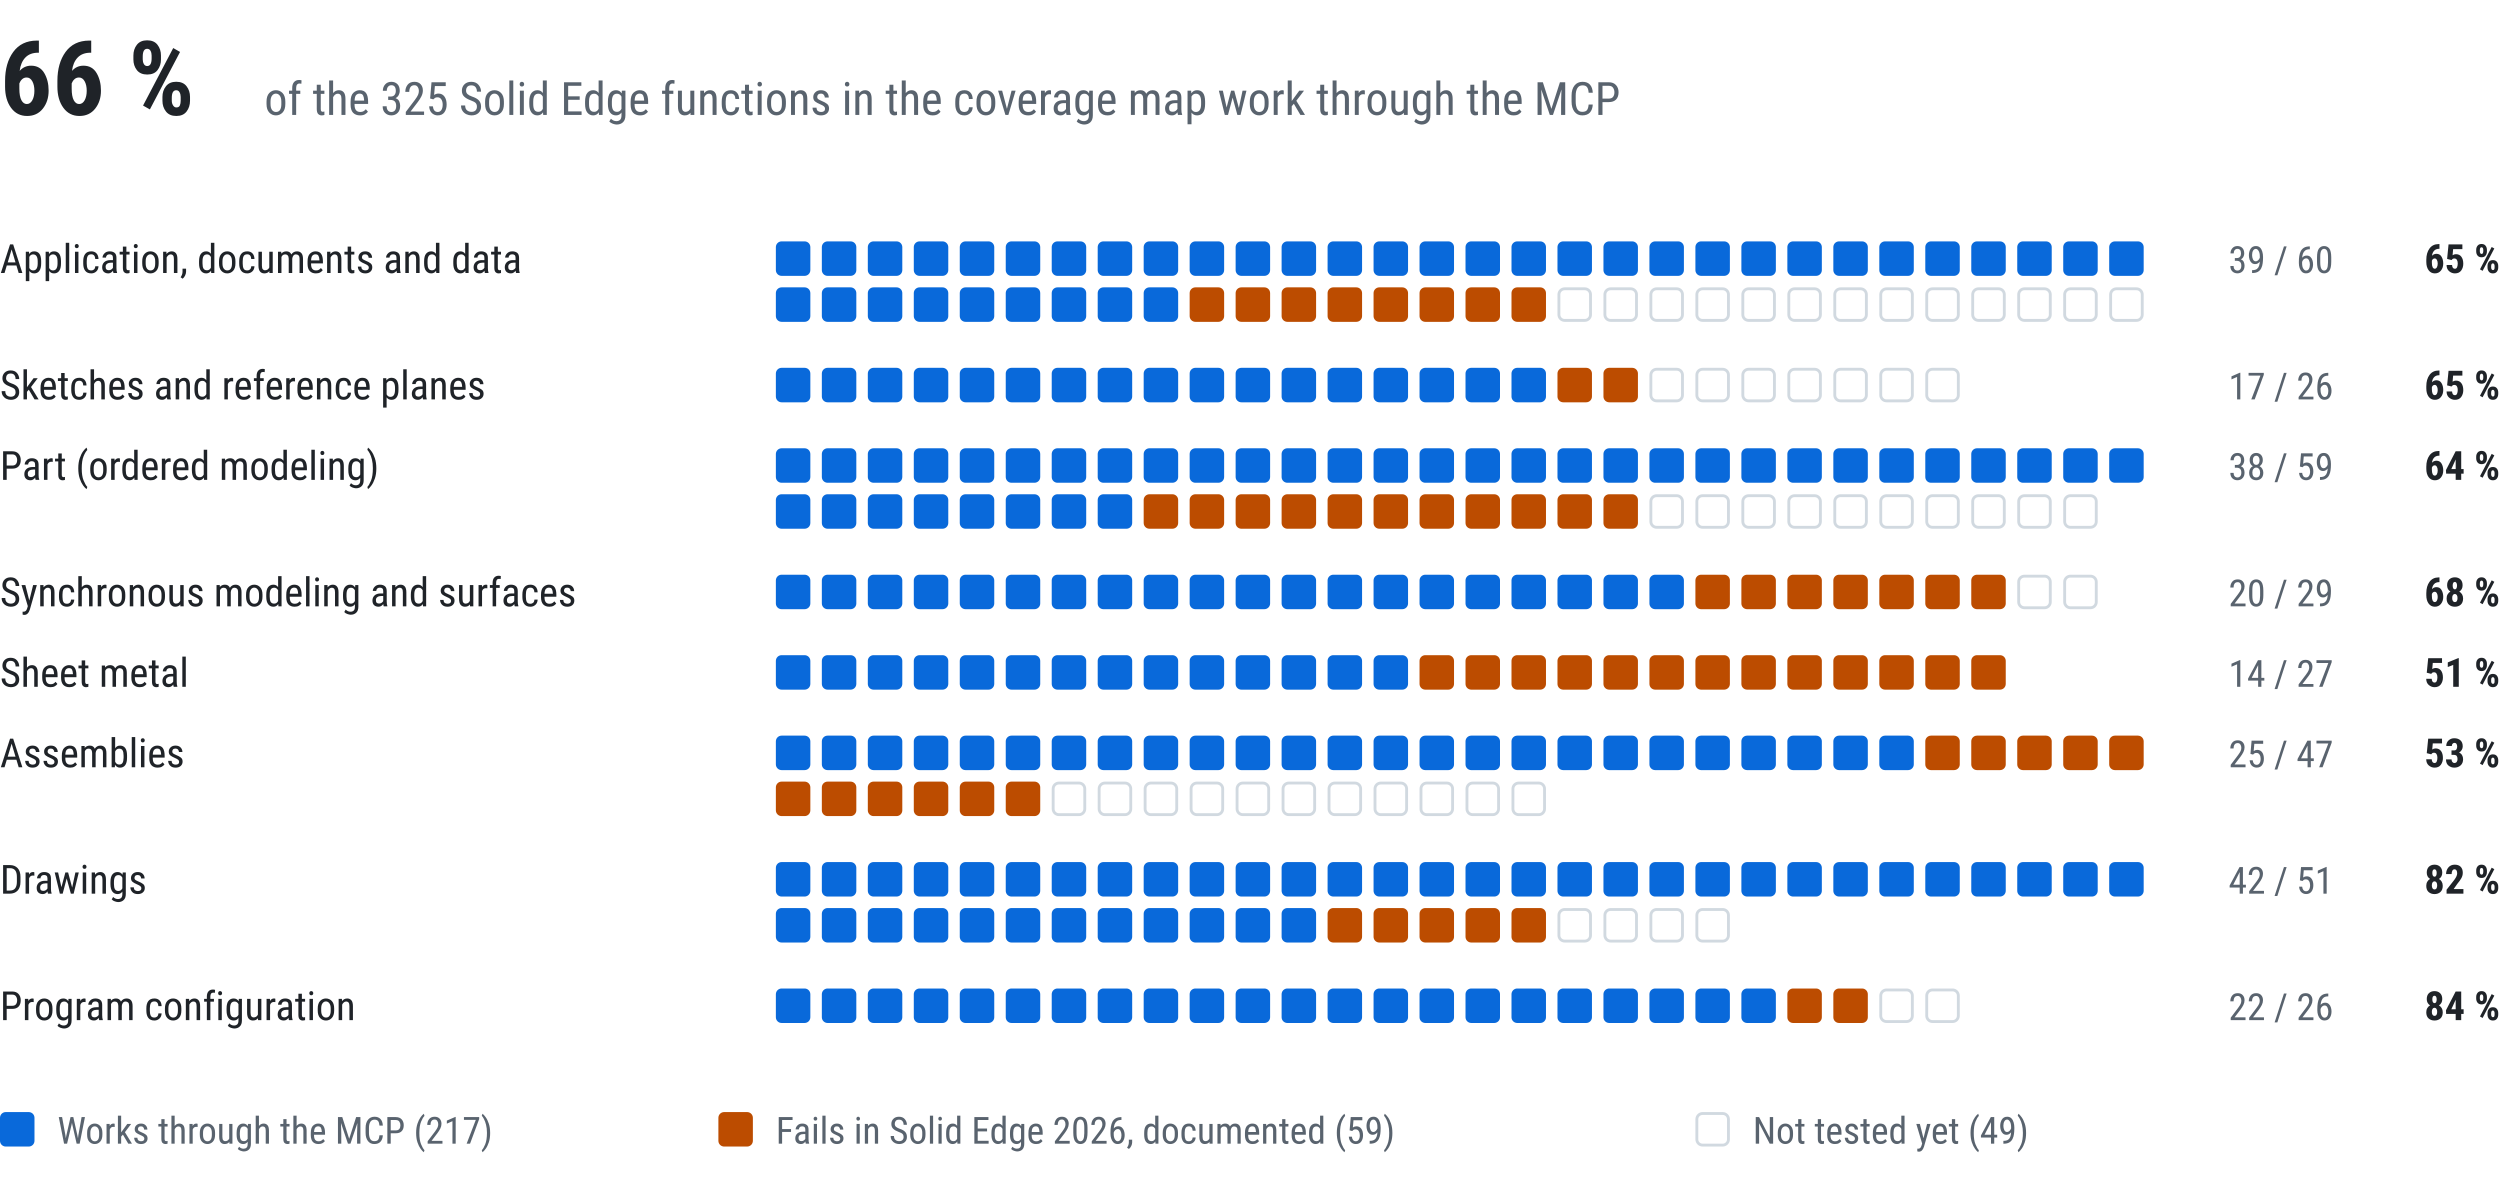
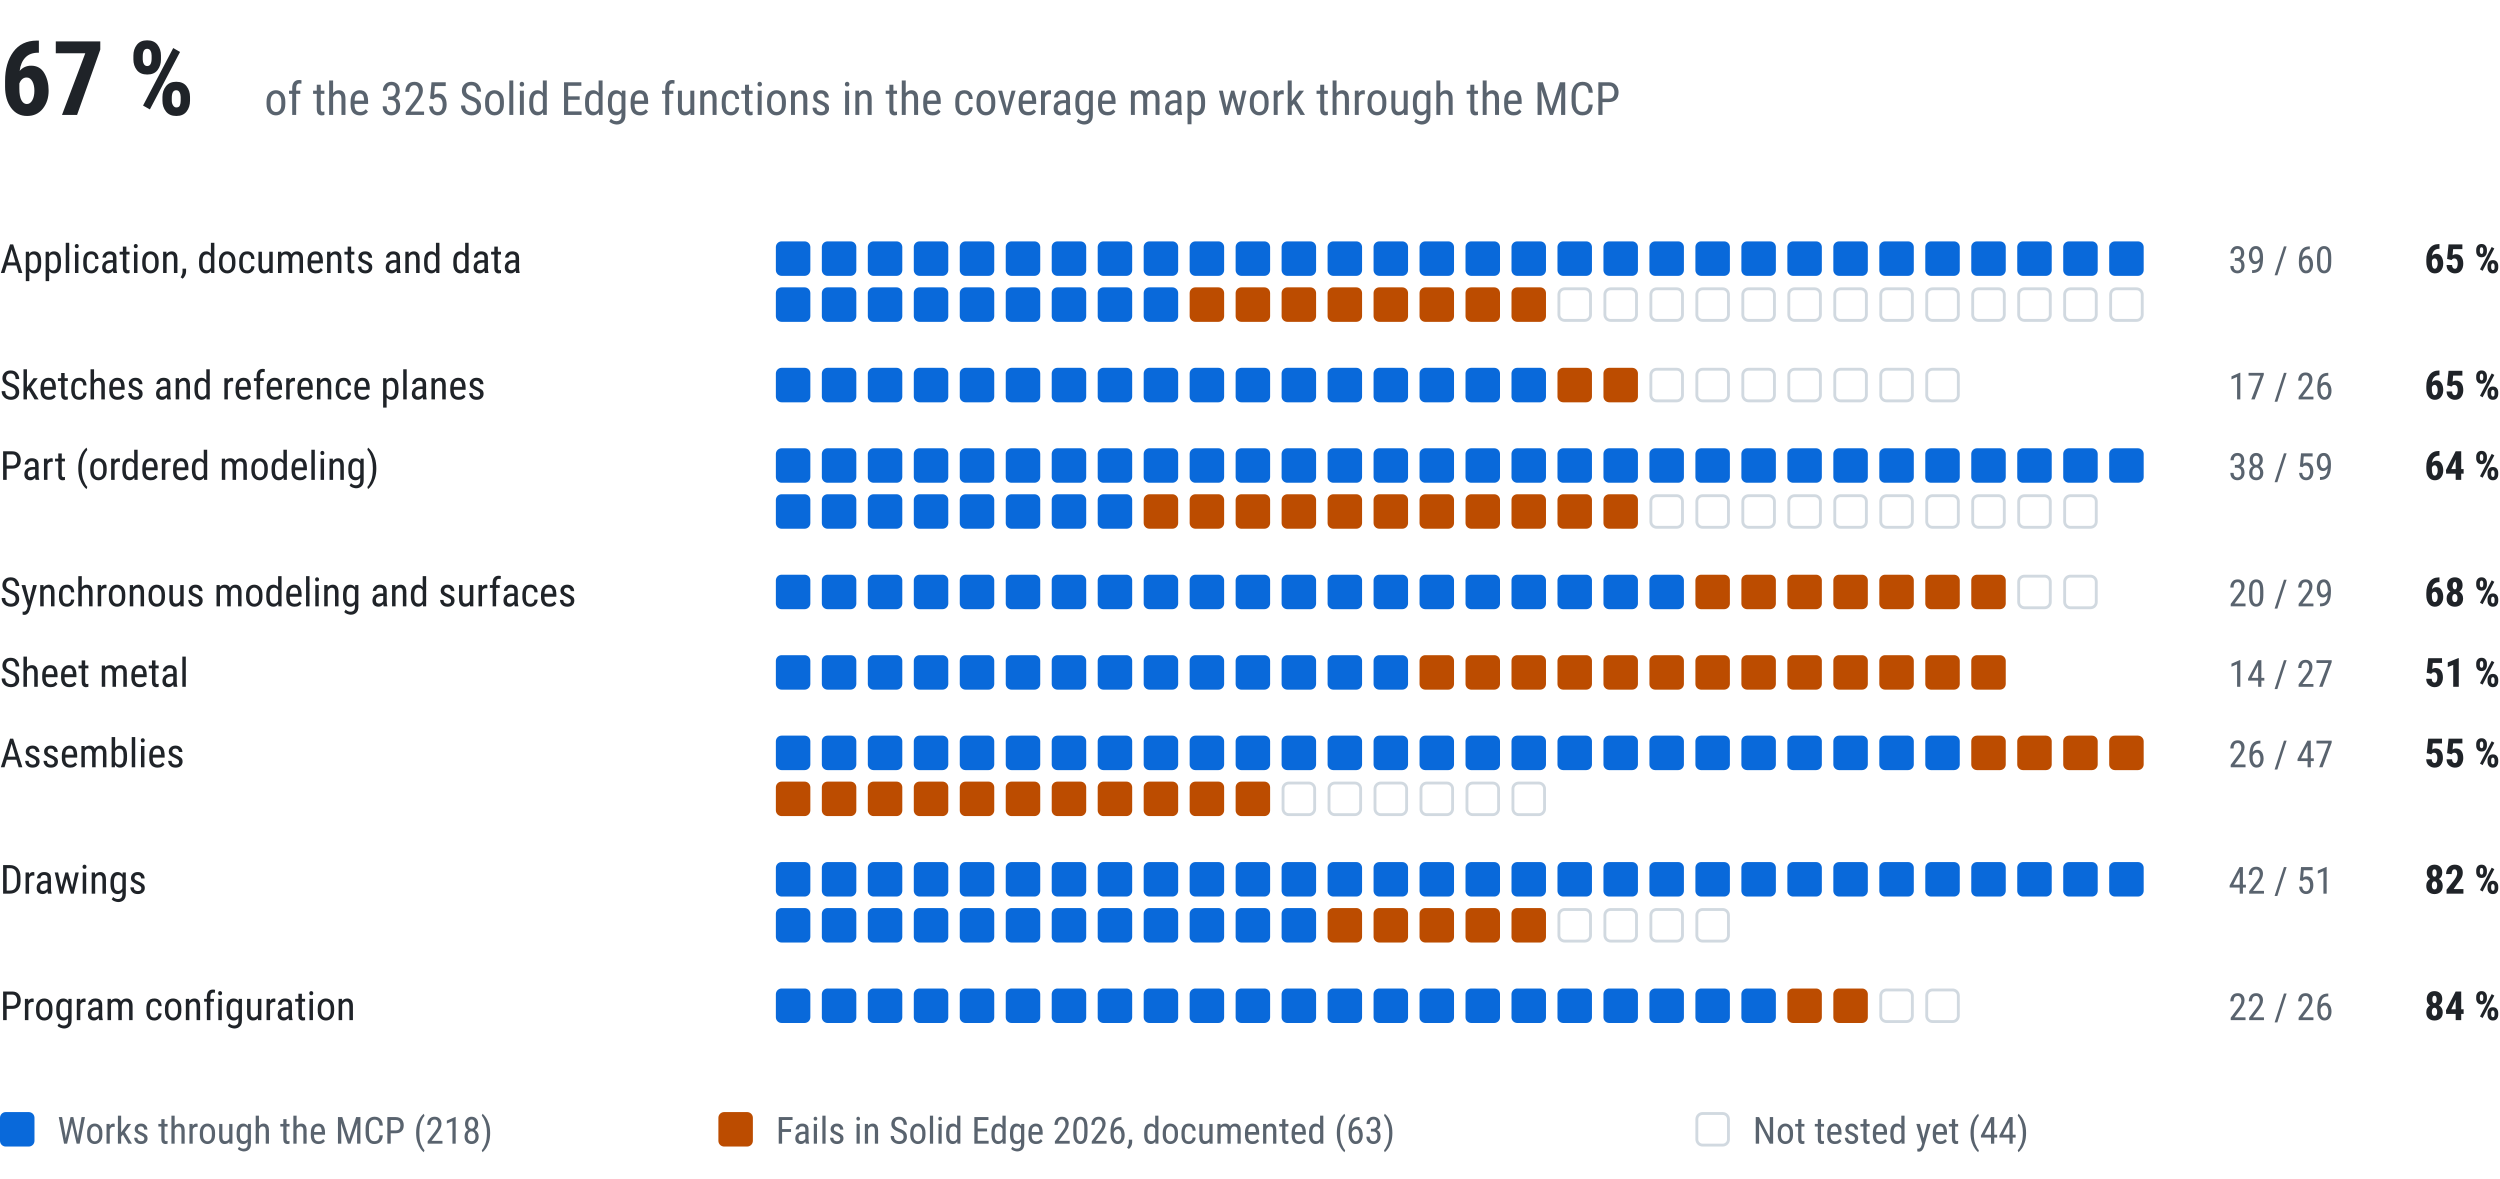
<svg xmlns="http://www.w3.org/2000/svg" width="870" height="410" viewBox="0 0 870 410" role="img" aria-labelledby="title desc">
  <g font-family="Bahnschrift, 'DIN Alternate', 'DIN 1451', D-DIN, Barlow, 'Roboto Condensed', 'Arial Narrow', sans-serif">
-     <text x="0" y="40" font-size="36" font-weight="600" fill="#1f2328">66 %</text>
+     <text x="0" y="40" font-size="36" font-weight="600" fill="#1f2328">67 %</text>
    <text x="92" y="40" font-size="16" fill="#59636e">of the 325 Solid Edge functions in the coverage map work through the MCP</text>
    <text x="0" y="95" font-size="14" fill="#1f2328">Application, documents and data</text>
    <rect x="270" y="84" width="12" height="12" rx="2" fill="#0969da" />
    <rect x="286" y="84" width="12" height="12" rx="2" fill="#0969da" />
    <rect x="302" y="84" width="12" height="12" rx="2" fill="#0969da" />
    <rect x="318" y="84" width="12" height="12" rx="2" fill="#0969da" />
    <rect x="334" y="84" width="12" height="12" rx="2" fill="#0969da" />
    <rect x="350" y="84" width="12" height="12" rx="2" fill="#0969da" />
    <rect x="366" y="84" width="12" height="12" rx="2" fill="#0969da" />
    <rect x="382" y="84" width="12" height="12" rx="2" fill="#0969da" />
    <rect x="398" y="84" width="12" height="12" rx="2" fill="#0969da" />
    <rect x="414" y="84" width="12" height="12" rx="2" fill="#0969da" />
    <rect x="430" y="84" width="12" height="12" rx="2" fill="#0969da" />
    <rect x="446" y="84" width="12" height="12" rx="2" fill="#0969da" />
    <rect x="462" y="84" width="12" height="12" rx="2" fill="#0969da" />
    <rect x="478" y="84" width="12" height="12" rx="2" fill="#0969da" />
    <rect x="494" y="84" width="12" height="12" rx="2" fill="#0969da" />
    <rect x="510" y="84" width="12" height="12" rx="2" fill="#0969da" />
    <rect x="526" y="84" width="12" height="12" rx="2" fill="#0969da" />
    <rect x="542" y="84" width="12" height="12" rx="2" fill="#0969da" />
    <rect x="558" y="84" width="12" height="12" rx="2" fill="#0969da" />
    <rect x="574" y="84" width="12" height="12" rx="2" fill="#0969da" />
    <rect x="590" y="84" width="12" height="12" rx="2" fill="#0969da" />
    <rect x="606" y="84" width="12" height="12" rx="2" fill="#0969da" />
    <rect x="622" y="84" width="12" height="12" rx="2" fill="#0969da" />
    <rect x="638" y="84" width="12" height="12" rx="2" fill="#0969da" />
    <rect x="654" y="84" width="12" height="12" rx="2" fill="#0969da" />
    <rect x="670" y="84" width="12" height="12" rx="2" fill="#0969da" />
    <rect x="686" y="84" width="12" height="12" rx="2" fill="#0969da" />
    <rect x="702" y="84" width="12" height="12" rx="2" fill="#0969da" />
    <rect x="718" y="84" width="12" height="12" rx="2" fill="#0969da" />
    <rect x="734" y="84" width="12" height="12" rx="2" fill="#0969da" />
    <rect x="270" y="100" width="12" height="12" rx="2" fill="#0969da" />
    <rect x="286" y="100" width="12" height="12" rx="2" fill="#0969da" />
    <rect x="302" y="100" width="12" height="12" rx="2" fill="#0969da" />
    <rect x="318" y="100" width="12" height="12" rx="2" fill="#0969da" />
    <rect x="334" y="100" width="12" height="12" rx="2" fill="#0969da" />
    <rect x="350" y="100" width="12" height="12" rx="2" fill="#0969da" />
    <rect x="366" y="100" width="12" height="12" rx="2" fill="#0969da" />
    <rect x="382" y="100" width="12" height="12" rx="2" fill="#0969da" />
    <rect x="398" y="100" width="12" height="12" rx="2" fill="#0969da" />
    <rect x="414" y="100" width="12" height="12" rx="2" fill="#bc4c00" />
    <rect x="430" y="100" width="12" height="12" rx="2" fill="#bc4c00" />
    <rect x="446" y="100" width="12" height="12" rx="2" fill="#bc4c00" />
    <rect x="462" y="100" width="12" height="12" rx="2" fill="#bc4c00" />
    <rect x="478" y="100" width="12" height="12" rx="2" fill="#bc4c00" />
    <rect x="494" y="100" width="12" height="12" rx="2" fill="#bc4c00" />
    <rect x="510" y="100" width="12" height="12" rx="2" fill="#bc4c00" />
    <rect x="526" y="100" width="12" height="12" rx="2" fill="#bc4c00" />
    <rect x="542.5" y="100.5" width="11" height="11" rx="2" fill="none" stroke="#d1d9e0" />
    <rect x="558.5" y="100.5" width="11" height="11" rx="2" fill="none" stroke="#d1d9e0" />
    <rect x="574.5" y="100.5" width="11" height="11" rx="2" fill="none" stroke="#d1d9e0" />
    <rect x="590.5" y="100.5" width="11" height="11" rx="2" fill="none" stroke="#d1d9e0" />
    <rect x="606.5" y="100.5" width="11" height="11" rx="2" fill="none" stroke="#d1d9e0" />
    <rect x="622.5" y="100.5" width="11" height="11" rx="2" fill="none" stroke="#d1d9e0" />
    <rect x="638.5" y="100.5" width="11" height="11" rx="2" fill="none" stroke="#d1d9e0" />
    <rect x="654.5" y="100.5" width="11" height="11" rx="2" fill="none" stroke="#d1d9e0" />
    <rect x="670.5" y="100.5" width="11" height="11" rx="2" fill="none" stroke="#d1d9e0" />
    <rect x="686.5" y="100.5" width="11" height="11" rx="2" fill="none" stroke="#d1d9e0" />
    <rect x="702.5" y="100.5" width="11" height="11" rx="2" fill="none" stroke="#d1d9e0" />
    <rect x="718.5" y="100.5" width="11" height="11" rx="2" fill="none" stroke="#d1d9e0" />
    <rect x="734.5" y="100.5" width="11" height="11" rx="2" fill="none" stroke="#d1d9e0" />
    <text x="812" y="95" font-size="13" text-anchor="end" fill="#59636e">39 / 60</text>
    <text x="870" y="95" font-size="14" font-weight="600" text-anchor="end" fill="#1f2328">65 %</text>
    <text x="0" y="139" font-size="14" fill="#1f2328">Sketches and reference planes</text>
    <rect x="270" y="128" width="12" height="12" rx="2" fill="#0969da" />
    <rect x="286" y="128" width="12" height="12" rx="2" fill="#0969da" />
    <rect x="302" y="128" width="12" height="12" rx="2" fill="#0969da" />
    <rect x="318" y="128" width="12" height="12" rx="2" fill="#0969da" />
    <rect x="334" y="128" width="12" height="12" rx="2" fill="#0969da" />
    <rect x="350" y="128" width="12" height="12" rx="2" fill="#0969da" />
    <rect x="366" y="128" width="12" height="12" rx="2" fill="#0969da" />
    <rect x="382" y="128" width="12" height="12" rx="2" fill="#0969da" />
    <rect x="398" y="128" width="12" height="12" rx="2" fill="#0969da" />
    <rect x="414" y="128" width="12" height="12" rx="2" fill="#0969da" />
    <rect x="430" y="128" width="12" height="12" rx="2" fill="#0969da" />
    <rect x="446" y="128" width="12" height="12" rx="2" fill="#0969da" />
    <rect x="462" y="128" width="12" height="12" rx="2" fill="#0969da" />
    <rect x="478" y="128" width="12" height="12" rx="2" fill="#0969da" />
    <rect x="494" y="128" width="12" height="12" rx="2" fill="#0969da" />
    <rect x="510" y="128" width="12" height="12" rx="2" fill="#0969da" />
    <rect x="526" y="128" width="12" height="12" rx="2" fill="#0969da" />
    <rect x="542" y="128" width="12" height="12" rx="2" fill="#bc4c00" />
    <rect x="558" y="128" width="12" height="12" rx="2" fill="#bc4c00" />
    <rect x="574.5" y="128.5" width="11" height="11" rx="2" fill="none" stroke="#d1d9e0" />
    <rect x="590.5" y="128.5" width="11" height="11" rx="2" fill="none" stroke="#d1d9e0" />
    <rect x="606.5" y="128.5" width="11" height="11" rx="2" fill="none" stroke="#d1d9e0" />
    <rect x="622.5" y="128.5" width="11" height="11" rx="2" fill="none" stroke="#d1d9e0" />
    <rect x="638.5" y="128.5" width="11" height="11" rx="2" fill="none" stroke="#d1d9e0" />
    <rect x="654.5" y="128.5" width="11" height="11" rx="2" fill="none" stroke="#d1d9e0" />
    <rect x="670.5" y="128.5" width="11" height="11" rx="2" fill="none" stroke="#d1d9e0" />
    <text x="812" y="139" font-size="13" text-anchor="end" fill="#59636e">17 / 26</text>
    <text x="870" y="139" font-size="14" font-weight="600" text-anchor="end" fill="#1f2328">65 %</text>
    <text x="0" y="167" font-size="14" fill="#1f2328">Part (ordered modeling)</text>
    <rect x="270" y="156" width="12" height="12" rx="2" fill="#0969da" />
    <rect x="286" y="156" width="12" height="12" rx="2" fill="#0969da" />
    <rect x="302" y="156" width="12" height="12" rx="2" fill="#0969da" />
    <rect x="318" y="156" width="12" height="12" rx="2" fill="#0969da" />
    <rect x="334" y="156" width="12" height="12" rx="2" fill="#0969da" />
    <rect x="350" y="156" width="12" height="12" rx="2" fill="#0969da" />
    <rect x="366" y="156" width="12" height="12" rx="2" fill="#0969da" />
    <rect x="382" y="156" width="12" height="12" rx="2" fill="#0969da" />
    <rect x="398" y="156" width="12" height="12" rx="2" fill="#0969da" />
    <rect x="414" y="156" width="12" height="12" rx="2" fill="#0969da" />
    <rect x="430" y="156" width="12" height="12" rx="2" fill="#0969da" />
    <rect x="446" y="156" width="12" height="12" rx="2" fill="#0969da" />
    <rect x="462" y="156" width="12" height="12" rx="2" fill="#0969da" />
    <rect x="478" y="156" width="12" height="12" rx="2" fill="#0969da" />
    <rect x="494" y="156" width="12" height="12" rx="2" fill="#0969da" />
    <rect x="510" y="156" width="12" height="12" rx="2" fill="#0969da" />
    <rect x="526" y="156" width="12" height="12" rx="2" fill="#0969da" />
    <rect x="542" y="156" width="12" height="12" rx="2" fill="#0969da" />
    <rect x="558" y="156" width="12" height="12" rx="2" fill="#0969da" />
    <rect x="574" y="156" width="12" height="12" rx="2" fill="#0969da" />
    <rect x="590" y="156" width="12" height="12" rx="2" fill="#0969da" />
    <rect x="606" y="156" width="12" height="12" rx="2" fill="#0969da" />
    <rect x="622" y="156" width="12" height="12" rx="2" fill="#0969da" />
    <rect x="638" y="156" width="12" height="12" rx="2" fill="#0969da" />
    <rect x="654" y="156" width="12" height="12" rx="2" fill="#0969da" />
    <rect x="670" y="156" width="12" height="12" rx="2" fill="#0969da" />
    <rect x="686" y="156" width="12" height="12" rx="2" fill="#0969da" />
    <rect x="702" y="156" width="12" height="12" rx="2" fill="#0969da" />
    <rect x="718" y="156" width="12" height="12" rx="2" fill="#0969da" />
    <rect x="734" y="156" width="12" height="12" rx="2" fill="#0969da" />
    <rect x="270" y="172" width="12" height="12" rx="2" fill="#0969da" />
    <rect x="286" y="172" width="12" height="12" rx="2" fill="#0969da" />
    <rect x="302" y="172" width="12" height="12" rx="2" fill="#0969da" />
    <rect x="318" y="172" width="12" height="12" rx="2" fill="#0969da" />
    <rect x="334" y="172" width="12" height="12" rx="2" fill="#0969da" />
    <rect x="350" y="172" width="12" height="12" rx="2" fill="#0969da" />
    <rect x="366" y="172" width="12" height="12" rx="2" fill="#0969da" />
    <rect x="382" y="172" width="12" height="12" rx="2" fill="#0969da" />
    <rect x="398" y="172" width="12" height="12" rx="2" fill="#bc4c00" />
    <rect x="414" y="172" width="12" height="12" rx="2" fill="#bc4c00" />
    <rect x="430" y="172" width="12" height="12" rx="2" fill="#bc4c00" />
    <rect x="446" y="172" width="12" height="12" rx="2" fill="#bc4c00" />
    <rect x="462" y="172" width="12" height="12" rx="2" fill="#bc4c00" />
    <rect x="478" y="172" width="12" height="12" rx="2" fill="#bc4c00" />
    <rect x="494" y="172" width="12" height="12" rx="2" fill="#bc4c00" />
    <rect x="510" y="172" width="12" height="12" rx="2" fill="#bc4c00" />
    <rect x="526" y="172" width="12" height="12" rx="2" fill="#bc4c00" />
    <rect x="542" y="172" width="12" height="12" rx="2" fill="#bc4c00" />
    <rect x="558" y="172" width="12" height="12" rx="2" fill="#bc4c00" />
    <rect x="574.5" y="172.5" width="11" height="11" rx="2" fill="none" stroke="#d1d9e0" />
    <rect x="590.5" y="172.5" width="11" height="11" rx="2" fill="none" stroke="#d1d9e0" />
    <rect x="606.5" y="172.5" width="11" height="11" rx="2" fill="none" stroke="#d1d9e0" />
    <rect x="622.5" y="172.5" width="11" height="11" rx="2" fill="none" stroke="#d1d9e0" />
    <rect x="638.5" y="172.5" width="11" height="11" rx="2" fill="none" stroke="#d1d9e0" />
    <rect x="654.5" y="172.5" width="11" height="11" rx="2" fill="none" stroke="#d1d9e0" />
    <rect x="670.5" y="172.5" width="11" height="11" rx="2" fill="none" stroke="#d1d9e0" />
    <rect x="686.5" y="172.5" width="11" height="11" rx="2" fill="none" stroke="#d1d9e0" />
    <rect x="702.5" y="172.5" width="11" height="11" rx="2" fill="none" stroke="#d1d9e0" />
    <rect x="718.5" y="172.5" width="11" height="11" rx="2" fill="none" stroke="#d1d9e0" />
    <text x="812" y="167" font-size="13" text-anchor="end" fill="#59636e">38 / 59</text>
    <text x="870" y="167" font-size="14" font-weight="600" text-anchor="end" fill="#1f2328">64 %</text>
    <text x="0" y="211" font-size="14" fill="#1f2328">Synchronous modeling and surfaces</text>
    <rect x="270" y="200" width="12" height="12" rx="2" fill="#0969da" />
    <rect x="286" y="200" width="12" height="12" rx="2" fill="#0969da" />
    <rect x="302" y="200" width="12" height="12" rx="2" fill="#0969da" />
    <rect x="318" y="200" width="12" height="12" rx="2" fill="#0969da" />
    <rect x="334" y="200" width="12" height="12" rx="2" fill="#0969da" />
    <rect x="350" y="200" width="12" height="12" rx="2" fill="#0969da" />
    <rect x="366" y="200" width="12" height="12" rx="2" fill="#0969da" />
    <rect x="382" y="200" width="12" height="12" rx="2" fill="#0969da" />
    <rect x="398" y="200" width="12" height="12" rx="2" fill="#0969da" />
    <rect x="414" y="200" width="12" height="12" rx="2" fill="#0969da" />
    <rect x="430" y="200" width="12" height="12" rx="2" fill="#0969da" />
    <rect x="446" y="200" width="12" height="12" rx="2" fill="#0969da" />
    <rect x="462" y="200" width="12" height="12" rx="2" fill="#0969da" />
    <rect x="478" y="200" width="12" height="12" rx="2" fill="#0969da" />
    <rect x="494" y="200" width="12" height="12" rx="2" fill="#0969da" />
    <rect x="510" y="200" width="12" height="12" rx="2" fill="#0969da" />
    <rect x="526" y="200" width="12" height="12" rx="2" fill="#0969da" />
    <rect x="542" y="200" width="12" height="12" rx="2" fill="#0969da" />
    <rect x="558" y="200" width="12" height="12" rx="2" fill="#0969da" />
    <rect x="574" y="200" width="12" height="12" rx="2" fill="#0969da" />
    <rect x="590" y="200" width="12" height="12" rx="2" fill="#bc4c00" />
    <rect x="606" y="200" width="12" height="12" rx="2" fill="#bc4c00" />
    <rect x="622" y="200" width="12" height="12" rx="2" fill="#bc4c00" />
    <rect x="638" y="200" width="12" height="12" rx="2" fill="#bc4c00" />
    <rect x="654" y="200" width="12" height="12" rx="2" fill="#bc4c00" />
    <rect x="670" y="200" width="12" height="12" rx="2" fill="#bc4c00" />
    <rect x="686" y="200" width="12" height="12" rx="2" fill="#bc4c00" />
    <rect x="702.5" y="200.5" width="11" height="11" rx="2" fill="none" stroke="#d1d9e0" />
    <rect x="718.5" y="200.5" width="11" height="11" rx="2" fill="none" stroke="#d1d9e0" />
    <text x="812" y="211" font-size="13" text-anchor="end" fill="#59636e">20 / 29</text>
    <text x="870" y="211" font-size="14" font-weight="600" text-anchor="end" fill="#1f2328">68 %</text>
    <text x="0" y="239" font-size="14" fill="#1f2328">Sheet metal</text>
    <rect x="270" y="228" width="12" height="12" rx="2" fill="#0969da" />
    <rect x="286" y="228" width="12" height="12" rx="2" fill="#0969da" />
    <rect x="302" y="228" width="12" height="12" rx="2" fill="#0969da" />
    <rect x="318" y="228" width="12" height="12" rx="2" fill="#0969da" />
    <rect x="334" y="228" width="12" height="12" rx="2" fill="#0969da" />
    <rect x="350" y="228" width="12" height="12" rx="2" fill="#0969da" />
    <rect x="366" y="228" width="12" height="12" rx="2" fill="#0969da" />
    <rect x="382" y="228" width="12" height="12" rx="2" fill="#0969da" />
    <rect x="398" y="228" width="12" height="12" rx="2" fill="#0969da" />
    <rect x="414" y="228" width="12" height="12" rx="2" fill="#0969da" />
    <rect x="430" y="228" width="12" height="12" rx="2" fill="#0969da" />
    <rect x="446" y="228" width="12" height="12" rx="2" fill="#0969da" />
    <rect x="462" y="228" width="12" height="12" rx="2" fill="#0969da" />
    <rect x="478" y="228" width="12" height="12" rx="2" fill="#0969da" />
    <rect x="494" y="228" width="12" height="12" rx="2" fill="#bc4c00" />
    <rect x="510" y="228" width="12" height="12" rx="2" fill="#bc4c00" />
    <rect x="526" y="228" width="12" height="12" rx="2" fill="#bc4c00" />
    <rect x="542" y="228" width="12" height="12" rx="2" fill="#bc4c00" />
    <rect x="558" y="228" width="12" height="12" rx="2" fill="#bc4c00" />
    <rect x="574" y="228" width="12" height="12" rx="2" fill="#bc4c00" />
    <rect x="590" y="228" width="12" height="12" rx="2" fill="#bc4c00" />
    <rect x="606" y="228" width="12" height="12" rx="2" fill="#bc4c00" />
    <rect x="622" y="228" width="12" height="12" rx="2" fill="#bc4c00" />
    <rect x="638" y="228" width="12" height="12" rx="2" fill="#bc4c00" />
    <rect x="654" y="228" width="12" height="12" rx="2" fill="#bc4c00" />
    <rect x="670" y="228" width="12" height="12" rx="2" fill="#bc4c00" />
    <rect x="686" y="228" width="12" height="12" rx="2" fill="#bc4c00" />
    <text x="812" y="239" font-size="13" text-anchor="end" fill="#59636e">14 / 27</text>
    <text x="870" y="239" font-size="14" font-weight="600" text-anchor="end" fill="#1f2328">51 %</text>
    <text x="0" y="267" font-size="14" fill="#1f2328">Assemblies</text>
    <rect x="270" y="256" width="12" height="12" rx="2" fill="#0969da" />
    <rect x="286" y="256" width="12" height="12" rx="2" fill="#0969da" />
    <rect x="302" y="256" width="12" height="12" rx="2" fill="#0969da" />
    <rect x="318" y="256" width="12" height="12" rx="2" fill="#0969da" />
    <rect x="334" y="256" width="12" height="12" rx="2" fill="#0969da" />
    <rect x="350" y="256" width="12" height="12" rx="2" fill="#0969da" />
    <rect x="366" y="256" width="12" height="12" rx="2" fill="#0969da" />
    <rect x="382" y="256" width="12" height="12" rx="2" fill="#0969da" />
    <rect x="398" y="256" width="12" height="12" rx="2" fill="#0969da" />
    <rect x="414" y="256" width="12" height="12" rx="2" fill="#0969da" />
    <rect x="430" y="256" width="12" height="12" rx="2" fill="#0969da" />
    <rect x="446" y="256" width="12" height="12" rx="2" fill="#0969da" />
    <rect x="462" y="256" width="12" height="12" rx="2" fill="#0969da" />
    <rect x="478" y="256" width="12" height="12" rx="2" fill="#0969da" />
    <rect x="494" y="256" width="12" height="12" rx="2" fill="#0969da" />
    <rect x="510" y="256" width="12" height="12" rx="2" fill="#0969da" />
    <rect x="526" y="256" width="12" height="12" rx="2" fill="#0969da" />
    <rect x="542" y="256" width="12" height="12" rx="2" fill="#0969da" />
    <rect x="558" y="256" width="12" height="12" rx="2" fill="#0969da" />
    <rect x="574" y="256" width="12" height="12" rx="2" fill="#0969da" />
    <rect x="590" y="256" width="12" height="12" rx="2" fill="#0969da" />
    <rect x="606" y="256" width="12" height="12" rx="2" fill="#0969da" />
    <rect x="622" y="256" width="12" height="12" rx="2" fill="#0969da" />
    <rect x="638" y="256" width="12" height="12" rx="2" fill="#0969da" />
    <rect x="654" y="256" width="12" height="12" rx="2" fill="#0969da" />
-     <rect x="670" y="256" width="12" height="12" rx="2" fill="#bc4c00" />
+     <rect x="670" y="256" width="12" height="12" rx="2" fill="#0969da" />
    <rect x="686" y="256" width="12" height="12" rx="2" fill="#bc4c00" />
    <rect x="702" y="256" width="12" height="12" rx="2" fill="#bc4c00" />
    <rect x="718" y="256" width="12" height="12" rx="2" fill="#bc4c00" />
    <rect x="734" y="256" width="12" height="12" rx="2" fill="#bc4c00" />
    <rect x="270" y="272" width="12" height="12" rx="2" fill="#bc4c00" />
    <rect x="286" y="272" width="12" height="12" rx="2" fill="#bc4c00" />
    <rect x="302" y="272" width="12" height="12" rx="2" fill="#bc4c00" />
    <rect x="318" y="272" width="12" height="12" rx="2" fill="#bc4c00" />
    <rect x="334" y="272" width="12" height="12" rx="2" fill="#bc4c00" />
    <rect x="350" y="272" width="12" height="12" rx="2" fill="#bc4c00" />
-     <rect x="366.5" y="272.5" width="11" height="11" rx="2" fill="none" stroke="#d1d9e0" />
-     <rect x="382.5" y="272.5" width="11" height="11" rx="2" fill="none" stroke="#d1d9e0" />
-     <rect x="398.5" y="272.5" width="11" height="11" rx="2" fill="none" stroke="#d1d9e0" />
-     <rect x="414.5" y="272.5" width="11" height="11" rx="2" fill="none" stroke="#d1d9e0" />
-     <rect x="430.5" y="272.5" width="11" height="11" rx="2" fill="none" stroke="#d1d9e0" />
+     <rect x="366" y="272" width="12" height="12" rx="2" fill="#bc4c00" />
+     <rect x="382" y="272" width="12" height="12" rx="2" fill="#bc4c00" />
+     <rect x="398" y="272" width="12" height="12" rx="2" fill="#bc4c00" />
+     <rect x="414" y="272" width="12" height="12" rx="2" fill="#bc4c00" />
+     <rect x="430" y="272" width="12" height="12" rx="2" fill="#bc4c00" />
    <rect x="446.5" y="272.5" width="11" height="11" rx="2" fill="none" stroke="#d1d9e0" />
    <rect x="462.5" y="272.5" width="11" height="11" rx="2" fill="none" stroke="#d1d9e0" />
    <rect x="478.5" y="272.5" width="11" height="11" rx="2" fill="none" stroke="#d1d9e0" />
    <rect x="494.5" y="272.5" width="11" height="11" rx="2" fill="none" stroke="#d1d9e0" />
    <rect x="510.5" y="272.5" width="11" height="11" rx="2" fill="none" stroke="#d1d9e0" />
    <rect x="526.5" y="272.5" width="11" height="11" rx="2" fill="none" stroke="#d1d9e0" />
-     <text x="812" y="267" font-size="13" text-anchor="end" fill="#59636e">25 / 47</text>
-     <text x="870" y="267" font-size="14" font-weight="600" text-anchor="end" fill="#1f2328">53 %</text>
+     <text x="812" y="267" font-size="13" text-anchor="end" fill="#59636e">26 / 47</text>
+     <text x="870" y="267" font-size="14" font-weight="600" text-anchor="end" fill="#1f2328">55 %</text>
    <text x="0" y="311" font-size="14" fill="#1f2328">Drawings</text>
    <rect x="270" y="300" width="12" height="12" rx="2" fill="#0969da" />
    <rect x="286" y="300" width="12" height="12" rx="2" fill="#0969da" />
    <rect x="302" y="300" width="12" height="12" rx="2" fill="#0969da" />
    <rect x="318" y="300" width="12" height="12" rx="2" fill="#0969da" />
    <rect x="334" y="300" width="12" height="12" rx="2" fill="#0969da" />
    <rect x="350" y="300" width="12" height="12" rx="2" fill="#0969da" />
    <rect x="366" y="300" width="12" height="12" rx="2" fill="#0969da" />
    <rect x="382" y="300" width="12" height="12" rx="2" fill="#0969da" />
    <rect x="398" y="300" width="12" height="12" rx="2" fill="#0969da" />
    <rect x="414" y="300" width="12" height="12" rx="2" fill="#0969da" />
    <rect x="430" y="300" width="12" height="12" rx="2" fill="#0969da" />
    <rect x="446" y="300" width="12" height="12" rx="2" fill="#0969da" />
    <rect x="462" y="300" width="12" height="12" rx="2" fill="#0969da" />
    <rect x="478" y="300" width="12" height="12" rx="2" fill="#0969da" />
    <rect x="494" y="300" width="12" height="12" rx="2" fill="#0969da" />
    <rect x="510" y="300" width="12" height="12" rx="2" fill="#0969da" />
    <rect x="526" y="300" width="12" height="12" rx="2" fill="#0969da" />
    <rect x="542" y="300" width="12" height="12" rx="2" fill="#0969da" />
    <rect x="558" y="300" width="12" height="12" rx="2" fill="#0969da" />
    <rect x="574" y="300" width="12" height="12" rx="2" fill="#0969da" />
    <rect x="590" y="300" width="12" height="12" rx="2" fill="#0969da" />
    <rect x="606" y="300" width="12" height="12" rx="2" fill="#0969da" />
    <rect x="622" y="300" width="12" height="12" rx="2" fill="#0969da" />
    <rect x="638" y="300" width="12" height="12" rx="2" fill="#0969da" />
    <rect x="654" y="300" width="12" height="12" rx="2" fill="#0969da" />
    <rect x="670" y="300" width="12" height="12" rx="2" fill="#0969da" />
    <rect x="686" y="300" width="12" height="12" rx="2" fill="#0969da" />
    <rect x="702" y="300" width="12" height="12" rx="2" fill="#0969da" />
    <rect x="718" y="300" width="12" height="12" rx="2" fill="#0969da" />
    <rect x="734" y="300" width="12" height="12" rx="2" fill="#0969da" />
    <rect x="270" y="316" width="12" height="12" rx="2" fill="#0969da" />
    <rect x="286" y="316" width="12" height="12" rx="2" fill="#0969da" />
    <rect x="302" y="316" width="12" height="12" rx="2" fill="#0969da" />
    <rect x="318" y="316" width="12" height="12" rx="2" fill="#0969da" />
    <rect x="334" y="316" width="12" height="12" rx="2" fill="#0969da" />
    <rect x="350" y="316" width="12" height="12" rx="2" fill="#0969da" />
    <rect x="366" y="316" width="12" height="12" rx="2" fill="#0969da" />
    <rect x="382" y="316" width="12" height="12" rx="2" fill="#0969da" />
    <rect x="398" y="316" width="12" height="12" rx="2" fill="#0969da" />
    <rect x="414" y="316" width="12" height="12" rx="2" fill="#0969da" />
    <rect x="430" y="316" width="12" height="12" rx="2" fill="#0969da" />
    <rect x="446" y="316" width="12" height="12" rx="2" fill="#0969da" />
    <rect x="462" y="316" width="12" height="12" rx="2" fill="#bc4c00" />
    <rect x="478" y="316" width="12" height="12" rx="2" fill="#bc4c00" />
    <rect x="494" y="316" width="12" height="12" rx="2" fill="#bc4c00" />
    <rect x="510" y="316" width="12" height="12" rx="2" fill="#bc4c00" />
    <rect x="526" y="316" width="12" height="12" rx="2" fill="#bc4c00" />
    <rect x="542.5" y="316.5" width="11" height="11" rx="2" fill="none" stroke="#d1d9e0" />
    <rect x="558.5" y="316.5" width="11" height="11" rx="2" fill="none" stroke="#d1d9e0" />
    <rect x="574.5" y="316.5" width="11" height="11" rx="2" fill="none" stroke="#d1d9e0" />
    <rect x="590.5" y="316.5" width="11" height="11" rx="2" fill="none" stroke="#d1d9e0" />
    <text x="812" y="311" font-size="13" text-anchor="end" fill="#59636e">42 / 51</text>
    <text x="870" y="311" font-size="14" font-weight="600" text-anchor="end" fill="#1f2328">82 %</text>
    <text x="0" y="355" font-size="14" fill="#1f2328">Program configuration</text>
    <rect x="270" y="344" width="12" height="12" rx="2" fill="#0969da" />
    <rect x="286" y="344" width="12" height="12" rx="2" fill="#0969da" />
    <rect x="302" y="344" width="12" height="12" rx="2" fill="#0969da" />
    <rect x="318" y="344" width="12" height="12" rx="2" fill="#0969da" />
    <rect x="334" y="344" width="12" height="12" rx="2" fill="#0969da" />
    <rect x="350" y="344" width="12" height="12" rx="2" fill="#0969da" />
    <rect x="366" y="344" width="12" height="12" rx="2" fill="#0969da" />
    <rect x="382" y="344" width="12" height="12" rx="2" fill="#0969da" />
    <rect x="398" y="344" width="12" height="12" rx="2" fill="#0969da" />
    <rect x="414" y="344" width="12" height="12" rx="2" fill="#0969da" />
    <rect x="430" y="344" width="12" height="12" rx="2" fill="#0969da" />
    <rect x="446" y="344" width="12" height="12" rx="2" fill="#0969da" />
    <rect x="462" y="344" width="12" height="12" rx="2" fill="#0969da" />
    <rect x="478" y="344" width="12" height="12" rx="2" fill="#0969da" />
    <rect x="494" y="344" width="12" height="12" rx="2" fill="#0969da" />
    <rect x="510" y="344" width="12" height="12" rx="2" fill="#0969da" />
    <rect x="526" y="344" width="12" height="12" rx="2" fill="#0969da" />
    <rect x="542" y="344" width="12" height="12" rx="2" fill="#0969da" />
    <rect x="558" y="344" width="12" height="12" rx="2" fill="#0969da" />
    <rect x="574" y="344" width="12" height="12" rx="2" fill="#0969da" />
    <rect x="590" y="344" width="12" height="12" rx="2" fill="#0969da" />
    <rect x="606" y="344" width="12" height="12" rx="2" fill="#0969da" />
    <rect x="622" y="344" width="12" height="12" rx="2" fill="#bc4c00" />
    <rect x="638" y="344" width="12" height="12" rx="2" fill="#bc4c00" />
    <rect x="654.5" y="344.5" width="11" height="11" rx="2" fill="none" stroke="#d1d9e0" />
    <rect x="670.5" y="344.5" width="11" height="11" rx="2" fill="none" stroke="#d1d9e0" />
    <text x="812" y="355" font-size="13" text-anchor="end" fill="#59636e">22 / 26</text>
    <text x="870" y="355" font-size="14" font-weight="600" text-anchor="end" fill="#1f2328">84 %</text>
    <rect x="0" y="387" width="12" height="12" rx="2" fill="#0969da" />
-     <text x="20" y="398" font-size="13" fill="#59636e">Works through the MCP (217)</text>
+     <text x="20" y="398" font-size="13" fill="#59636e">Works through the MCP (218)</text>
    <rect x="250" y="387" width="12" height="12" rx="2" fill="#bc4c00" />
-     <text x="270" y="398" font-size="13" fill="#59636e">Fails in Solid Edge 2026, documented (59)</text>
+     <text x="270" y="398" font-size="13" fill="#59636e">Fails in Solid Edge 2026, documented (63)</text>
    <rect x="590.5" y="387.5" width="11" height="11" rx="2" fill="none" stroke="#d1d9e0" />
-     <text x="610" y="398" font-size="13" fill="#59636e">Not tested yet (49)</text>
+     <text x="610" y="398" font-size="13" fill="#59636e">Not tested yet (44)</text>
  </g>
</svg>
